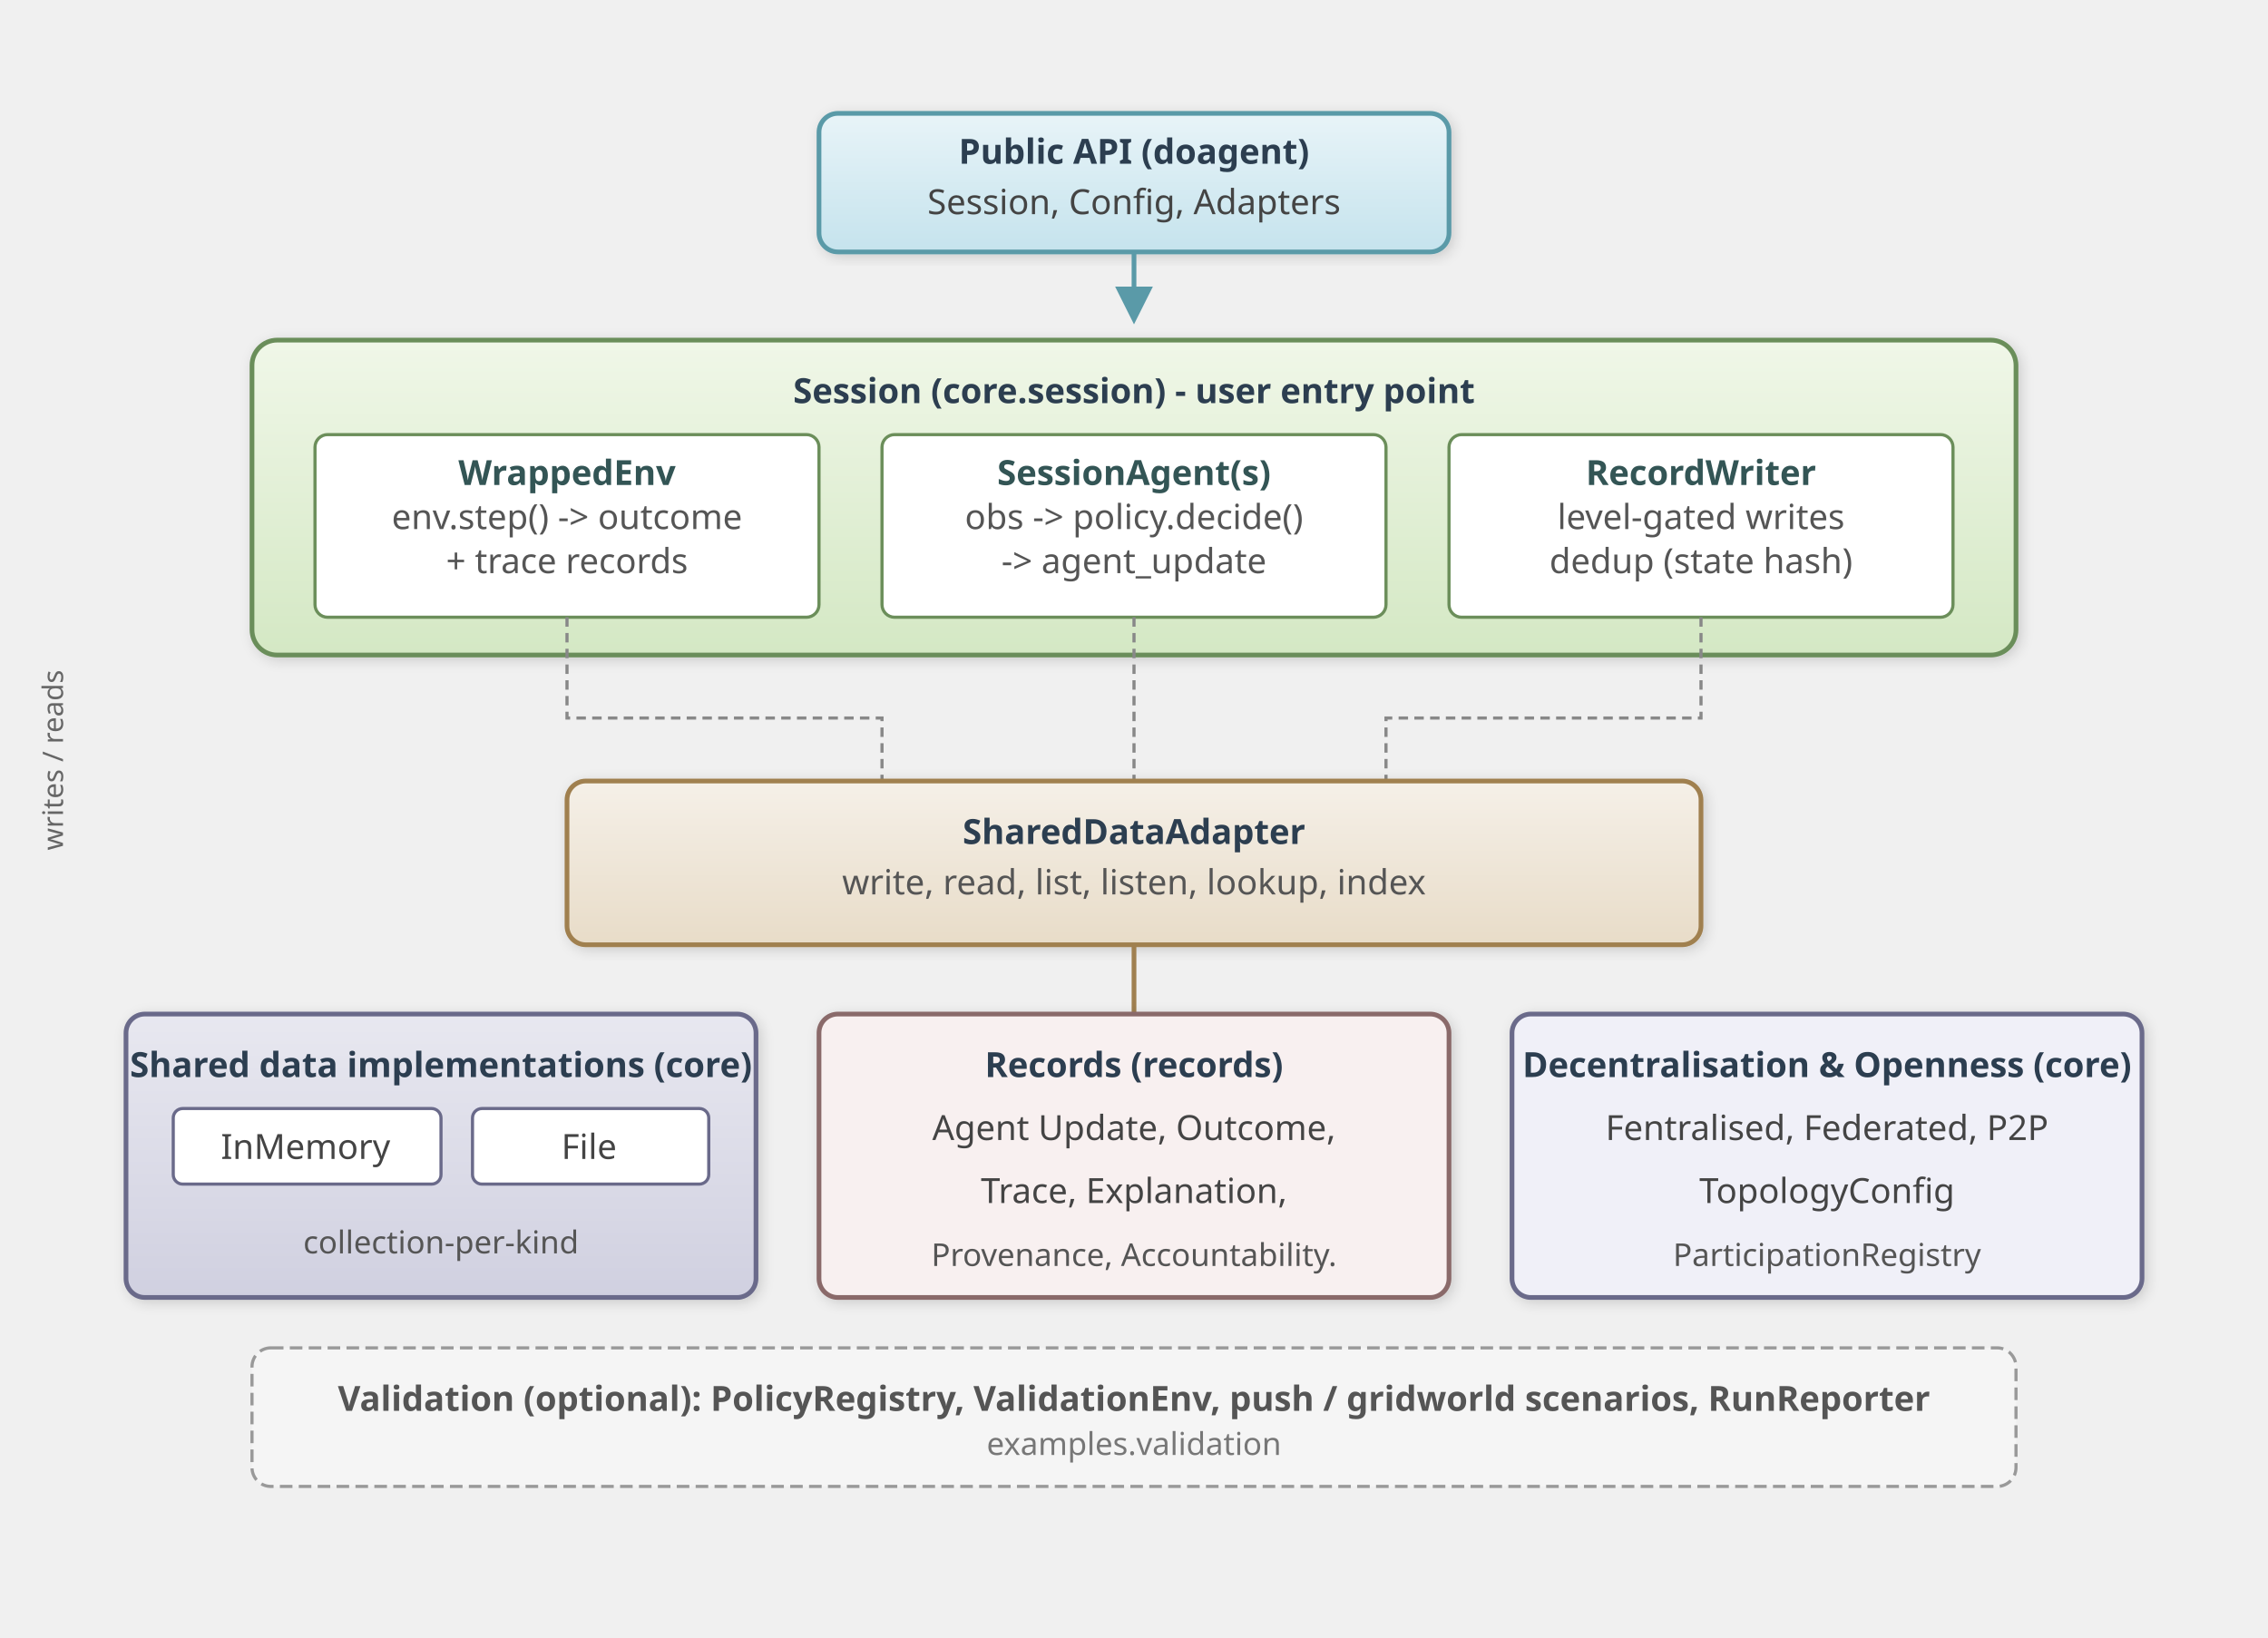
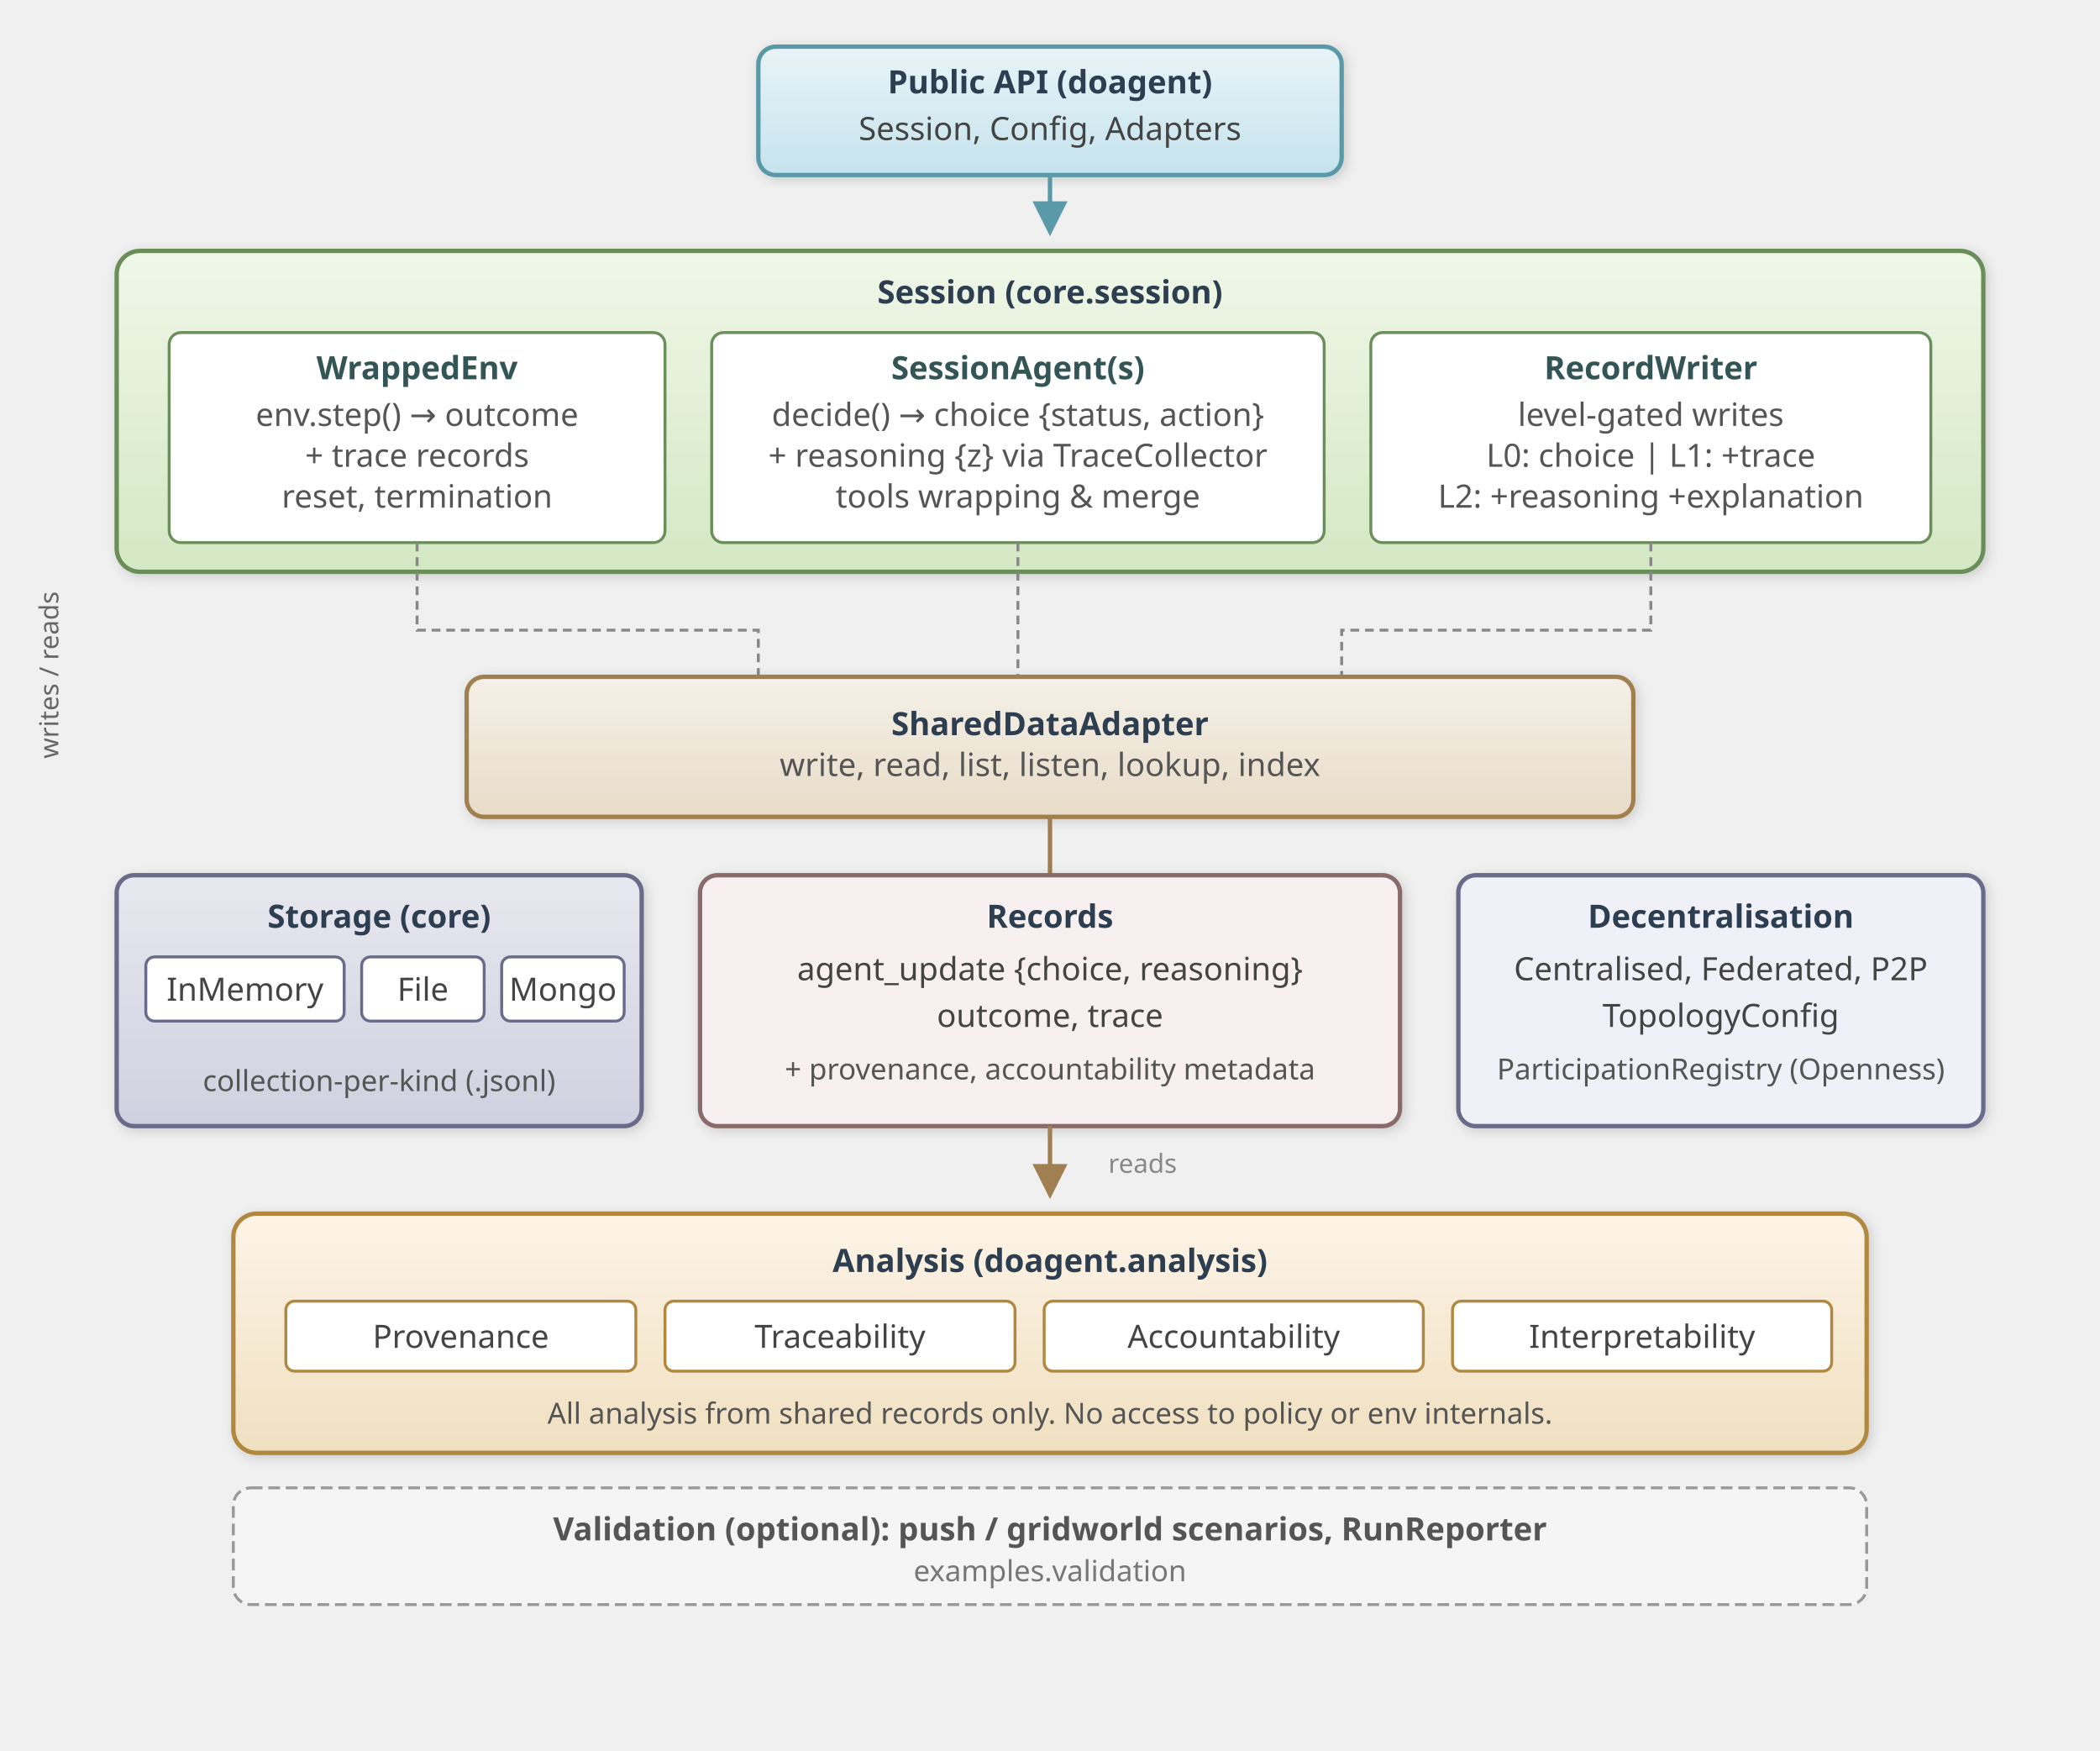
- <svg xmlns="http://www.w3.org/2000/svg" viewBox="0 0 720 520" font-family="system-ui, Segoe UI, sans-serif" font-size="11">
+ <svg xmlns="http://www.w3.org/2000/svg" viewBox="0 0 720 600" font-family="system-ui, Segoe UI, sans-serif" font-size="11">
  <defs>
    <linearGradient id="userBg" x1="0%" y1="0%" x2="0%" y2="100%">
      <stop offset="0%" style="stop-color:#e8f4f8" />
      <stop offset="100%" style="stop-color:#c5e3ed" />
    </linearGradient>
    <linearGradient id="sessionBg" x1="0%" y1="0%" x2="0%" y2="100%">
      <stop offset="0%" style="stop-color:#f0f7e8" />
      <stop offset="100%" style="stop-color:#d4e8c4" />
    </linearGradient>
    <linearGradient id="adapterBg" x1="0%" y1="0%" x2="0%" y2="100%">
      <stop offset="0%" style="stop-color:#f5f0e8" />
      <stop offset="100%" style="stop-color:#e8dcc8" />
    </linearGradient>
    <linearGradient id="implBg" x1="0%" y1="0%" x2="0%" y2="100%">
      <stop offset="0%" style="stop-color:#e8e8f0" />
      <stop offset="100%" style="stop-color:#d0d0e0" />
    </linearGradient>
+     <linearGradient id="analysisBg" x1="0%" y1="0%" x2="0%" y2="100%">
+       <stop offset="0%" style="stop-color:#fdf4e8" />
+       <stop offset="100%" style="stop-color:#f0e0c0" />
+     </linearGradient>
    <filter id="shadow" x="-10%" y="-10%" width="120%" height="120%">
      <feDropShadow dx="1" dy="1" stdDeviation="2" flood-opacity="0.15" />
    </filter>
    <marker id="arrow" markerWidth="8" markerHeight="8" refX="6" refY="4" orient="auto">
      <path d="M0,0 L8,4 L0,8 Z" fill="#5a9aa8" />
    </marker>
+     <marker id="arrowUp" markerWidth="8" markerHeight="8" refX="6" refY="4" orient="auto">
+       <path d="M0,0 L8,4 L0,8 Z" fill="#a08050" />
+     </marker>
  </defs>
-   <rect x="260" y="36" width="200" height="44" rx="6" fill="url(#userBg)" stroke="#5a9aa8" stroke-width="1.5" filter="url(#shadow)" />
-   <text x="360" y="52" text-anchor="middle" font-weight="600" fill="#2c3e50">Public API (doagent)</text>
-   <text x="360" y="68" text-anchor="middle" fill="#444">Session, Config, Adapters</text>
-   <path d="M 360 80 L 360 100" stroke="#5a9aa8" stroke-width="1.5" fill="none" marker-end="url(#arrow)" />
-   <rect x="80" y="108" width="560" height="100" rx="8" fill="url(#sessionBg)" stroke="#6b8e5a" stroke-width="1.5" filter="url(#shadow)" />
-   <text x="360" y="128" text-anchor="middle" font-weight="600" fill="#2c3e50">Session (core.session) - user entry point</text>
-   <rect x="100" y="138" width="160" height="58" rx="4" fill="#fff" stroke="#6b8e5a" stroke-width="1" />
-   <text x="180" y="154" text-anchor="middle" font-weight="600" fill="#355">WrappedEnv</text>
-   <text x="180" y="168" text-anchor="middle" fill="#555">env.step() -&gt; outcome</text>
-   <text x="180" y="182" text-anchor="middle" fill="#555">+ trace records</text>
-   <rect x="280" y="138" width="160" height="58" rx="4" fill="#fff" stroke="#6b8e5a" stroke-width="1" />
-   <text x="360" y="154" text-anchor="middle" font-weight="600" fill="#355">SessionAgent(s)</text>
-   <text x="360" y="168" text-anchor="middle" fill="#555">obs -&gt; policy.decide()</text>
-   <text x="360" y="182" text-anchor="middle" fill="#555">-&gt; agent_update</text>
-   <rect x="460" y="138" width="160" height="58" rx="4" fill="#fff" stroke="#6b8e5a" stroke-width="1" />
-   <text x="540" y="154" text-anchor="middle" font-weight="600" fill="#355">RecordWriter</text>
-   <text x="540" y="168" text-anchor="middle" fill="#555">level-gated writes</text>
-   <text x="540" y="182" text-anchor="middle" fill="#555">dedup (state hash)</text>
-   <path d="M 180 196 L 180 228 L 280 228 L 280 248" stroke="#888" stroke-width="1" fill="none" stroke-dasharray="3 2" />
-   <path d="M 360 196 L 360 248" stroke="#888" stroke-width="1" fill="none" stroke-dasharray="3 2" />
-   <path d="M 540 196 L 540 228 L 440 228 L 440 248" stroke="#888" stroke-width="1" fill="none" stroke-dasharray="3 2" />
-   <rect x="180" y="248" width="360" height="52" rx="6" fill="url(#adapterBg)" stroke="#a08050" stroke-width="1.5" filter="url(#shadow)" />
-   <text x="360" y="268" text-anchor="middle" font-weight="600" fill="#2c3e50">SharedDataAdapter</text>
-   <text x="360" y="284" text-anchor="middle" fill="#555">write, read, list, listen, lookup, index</text>
-   <path d="M 360 300 L 360 322" stroke="#a08050" stroke-width="1.5" fill="none" />
-   <rect x="40" y="322" width="200" height="90" rx="6" fill="url(#implBg)" stroke="#6a6a8a" stroke-width="1.5" filter="url(#shadow)" />
-   <text x="140" y="342" text-anchor="middle" font-weight="600" fill="#2c3e50">Shared data implementations (core)</text>
-   <rect x="55" y="352" width="85" height="24" rx="3" fill="#fff" stroke="#6a6a8a" />
-   <text x="97" y="368" text-anchor="middle" fill="#444">InMemory</text>
-   <rect x="150" y="352" width="75" height="24" rx="3" fill="#fff" stroke="#6a6a8a" />
-   <text x="187" y="368" text-anchor="middle" fill="#444">File</text>
-   <text x="140" y="398" text-anchor="middle" fill="#555" font-size="10">collection-per-kind</text>
-   <rect x="260" y="322" width="200" height="90" rx="6" fill="#f8f0f0" stroke="#8a6a6a" stroke-width="1.5" filter="url(#shadow)" />
-   <text x="360" y="342" text-anchor="middle" font-weight="600" fill="#2c3e50">Records (records)</text>
-   <text x="360" y="362" text-anchor="middle" fill="#444">Agent Update, Outcome,</text>
-   <text x="360" y="382" text-anchor="middle" fill="#444">Trace, Explanation,</text>
-   <text x="360" y="402" text-anchor="middle" fill="#555" font-size="10">Provenance, Accountability.</text>
-   <rect x="480" y="322" width="200" height="90" rx="6" fill="#f0f0f8" stroke="#6a6a8a" stroke-width="1.5" filter="url(#shadow)" />
-   <text x="580" y="342" text-anchor="middle" font-weight="600" fill="#2c3e50">Decentralisation &amp; Openness (core)</text>
-   <text x="580" y="362" text-anchor="middle" fill="#444">Fentralised, Federated, P2P</text>
-   <text x="580" y="382" text-anchor="middle" fill="#444">TopologyConfig</text>
-   <text x="580" y="402" text-anchor="middle" fill="#555" font-size="10">ParticipationRegistry</text>
-   <rect x="80" y="428" width="560" height="44" rx="6" fill="#f5f5f5" stroke="#999" stroke-width="1" stroke-dasharray="4 2" />
-   <text x="360" y="448" text-anchor="middle" font-weight="600" fill="#555">Validation (optional): PolicyRegistry, ValidationEnv, push / gridworld scenarios, RunReporter</text>
-   <text x="360" y="462" text-anchor="middle" fill="#777" font-size="10">examples.validation</text>
-   <text x="20" y="270" fill="#666" font-size="9" transform="rotate(-90 20 270)">writes / reads</text>
+   <rect x="260" y="16" width="200" height="44" rx="6" fill="url(#userBg)" stroke="#5a9aa8" stroke-width="1.5" filter="url(#shadow)" />
+   <text x="360" y="32" text-anchor="middle" font-weight="600" fill="#2c3e50">Public API (doagent)</text>
+   <text x="360" y="48" text-anchor="middle" fill="#444">Session, Config, Adapters</text>
+   <path d="M 360 60 L 360 78" stroke="#5a9aa8" stroke-width="1.5" fill="none" marker-end="url(#arrow)" />
+   <rect x="40" y="86" width="640" height="110" rx="8" fill="url(#sessionBg)" stroke="#6b8e5a" stroke-width="1.5" filter="url(#shadow)" />
+   <text x="360" y="104" text-anchor="middle" font-weight="600" fill="#2c3e50">Session (core.session)</text>
+   <rect x="58" y="114" width="170" height="72" rx="4" fill="#fff" stroke="#6b8e5a" stroke-width="1" />
+   <text x="143" y="130" text-anchor="middle" font-weight="600" fill="#355">WrappedEnv</text>
+   <text x="143" y="146" text-anchor="middle" fill="#555">env.step() → outcome</text>
+   <text x="143" y="160" text-anchor="middle" fill="#555">+ trace records</text>
+   <text x="143" y="174" text-anchor="middle" fill="#555">reset, termination</text>
+   <rect x="244" y="114" width="210" height="72" rx="4" fill="#fff" stroke="#6b8e5a" stroke-width="1" />
+   <text x="349" y="130" text-anchor="middle" font-weight="600" fill="#355">SessionAgent(s)</text>
+   <text x="349" y="146" text-anchor="middle" fill="#555">decide() → choice {status, action}</text>
+   <text x="349" y="160" text-anchor="middle" fill="#555">+ reasoning {z} via TraceCollector</text>
+   <text x="349" y="174" text-anchor="middle" fill="#555">tools wrapping &amp; merge</text>
+   <rect x="470" y="114" width="192" height="72" rx="4" fill="#fff" stroke="#6b8e5a" stroke-width="1" />
+   <text x="566" y="130" text-anchor="middle" font-weight="600" fill="#355">RecordWriter</text>
+   <text x="566" y="146" text-anchor="middle" fill="#555">level-gated writes</text>
+   <text x="566" y="160" text-anchor="middle" fill="#555">L0: choice | L1: +trace</text>
+   <text x="566" y="174" text-anchor="middle" fill="#555">L2: +reasoning +explanation</text>
+   <path d="M 143 186 L 143 216 L 260 216 L 260 232" stroke="#888" stroke-width="1" fill="none" stroke-dasharray="3 2" />
+   <path d="M 349 186 L 349 232" stroke="#888" stroke-width="1" fill="none" stroke-dasharray="3 2" />
+   <path d="M 566 186 L 566 216 L 460 216 L 460 232" stroke="#888" stroke-width="1" fill="none" stroke-dasharray="3 2" />
+   <rect x="160" y="232" width="400" height="48" rx="6" fill="url(#adapterBg)" stroke="#a08050" stroke-width="1.5" filter="url(#shadow)" />
+   <text x="360" y="252" text-anchor="middle" font-weight="600" fill="#2c3e50">SharedDataAdapter</text>
+   <text x="360" y="266" text-anchor="middle" fill="#555">write, read, list, listen, lookup, index</text>
+   <path d="M 360 280 L 360 300" stroke="#a08050" stroke-width="1.5" fill="none" />
+   <rect x="40" y="300" width="180" height="86" rx="6" fill="url(#implBg)" stroke="#6a6a8a" stroke-width="1.5" filter="url(#shadow)" />
+   <text x="130" y="318" text-anchor="middle" font-weight="600" fill="#2c3e50">Storage (core)</text>
+   <rect x="50" y="328" width="68" height="22" rx="3" fill="#fff" stroke="#6a6a8a" />
+   <text x="84" y="343" text-anchor="middle" fill="#444">InMemory</text>
+   <rect x="124" y="328" width="42" height="22" rx="3" fill="#fff" stroke="#6a6a8a" />
+   <text x="145" y="343" text-anchor="middle" fill="#444">File</text>
+   <rect x="172" y="328" width="42" height="22" rx="3" fill="#fff" stroke="#6a6a8a" />
+   <text x="193" y="343" text-anchor="middle" fill="#444">Mongo</text>
+   <text x="130" y="374" text-anchor="middle" fill="#555" font-size="10">collection-per-kind (.jsonl)</text>
+   <rect x="240" y="300" width="240" height="86" rx="6" fill="#f8f0f0" stroke="#8a6a6a" stroke-width="1.5" filter="url(#shadow)" />
+   <text x="360" y="318" text-anchor="middle" font-weight="600" fill="#2c3e50">Records</text>
+   <text x="360" y="336" text-anchor="middle" fill="#444">agent_update {choice, reasoning}</text>
+   <text x="360" y="352" text-anchor="middle" fill="#444">outcome, trace</text>
+   <text x="360" y="370" text-anchor="middle" fill="#555" font-size="10">+ provenance, accountability metadata</text>
+   <rect x="500" y="300" width="180" height="86" rx="6" fill="#f0f0f8" stroke="#6a6a8a" stroke-width="1.5" filter="url(#shadow)" />
+   <text x="590" y="318" text-anchor="middle" font-weight="600" fill="#2c3e50">Decentralisation</text>
+   <text x="590" y="336" text-anchor="middle" fill="#444">Centralised, Federated, P2P</text>
+   <text x="590" y="352" text-anchor="middle" fill="#444">TopologyConfig</text>
+   <text x="590" y="370" text-anchor="middle" fill="#555" font-size="10">ParticipationRegistry (Openness)</text>
+   <path d="M 360 386 L 360 408" stroke="#a08050" stroke-width="1.5" fill="none" marker-end="url(#arrowUp)" />
+   <text x="380" y="402" fill="#888" font-size="9">reads</text>
+   <rect x="80" y="416" width="560" height="82" rx="8" fill="url(#analysisBg)" stroke="#b08840" stroke-width="1.5" filter="url(#shadow)" />
+   <text x="360" y="436" text-anchor="middle" font-weight="600" fill="#2c3e50">Analysis (doagent.analysis)</text>
+   <rect x="98" y="446" width="120" height="24" rx="3" fill="#fff" stroke="#b08840" />
+   <text x="158" y="462" text-anchor="middle" fill="#444">Provenance</text>
+   <rect x="228" y="446" width="120" height="24" rx="3" fill="#fff" stroke="#b08840" />
+   <text x="288" y="462" text-anchor="middle" fill="#444">Traceability</text>
+   <rect x="358" y="446" width="130" height="24" rx="3" fill="#fff" stroke="#b08840" />
+   <text x="423" y="462" text-anchor="middle" fill="#444">Accountability</text>
+   <rect x="498" y="446" width="130" height="24" rx="3" fill="#fff" stroke="#b08840" />
+   <text x="563" y="462" text-anchor="middle" fill="#444">Interpretability</text>
+   <text x="360" y="488" text-anchor="middle" fill="#555" font-size="10">All analysis from shared records only. No access to policy or env internals.</text>
+   <rect x="80" y="510" width="560" height="40" rx="6" fill="#f5f5f5" stroke="#999" stroke-width="1" stroke-dasharray="4 2" />
+   <text x="360" y="528" text-anchor="middle" font-weight="600" fill="#555">Validation (optional): push / gridworld scenarios, RunReporter</text>
+   <text x="360" y="542" text-anchor="middle" fill="#777" font-size="10">examples.validation</text>
+   <text x="20" y="260" fill="#666" font-size="9" transform="rotate(-90 20 260)">writes / reads</text>
</svg>
